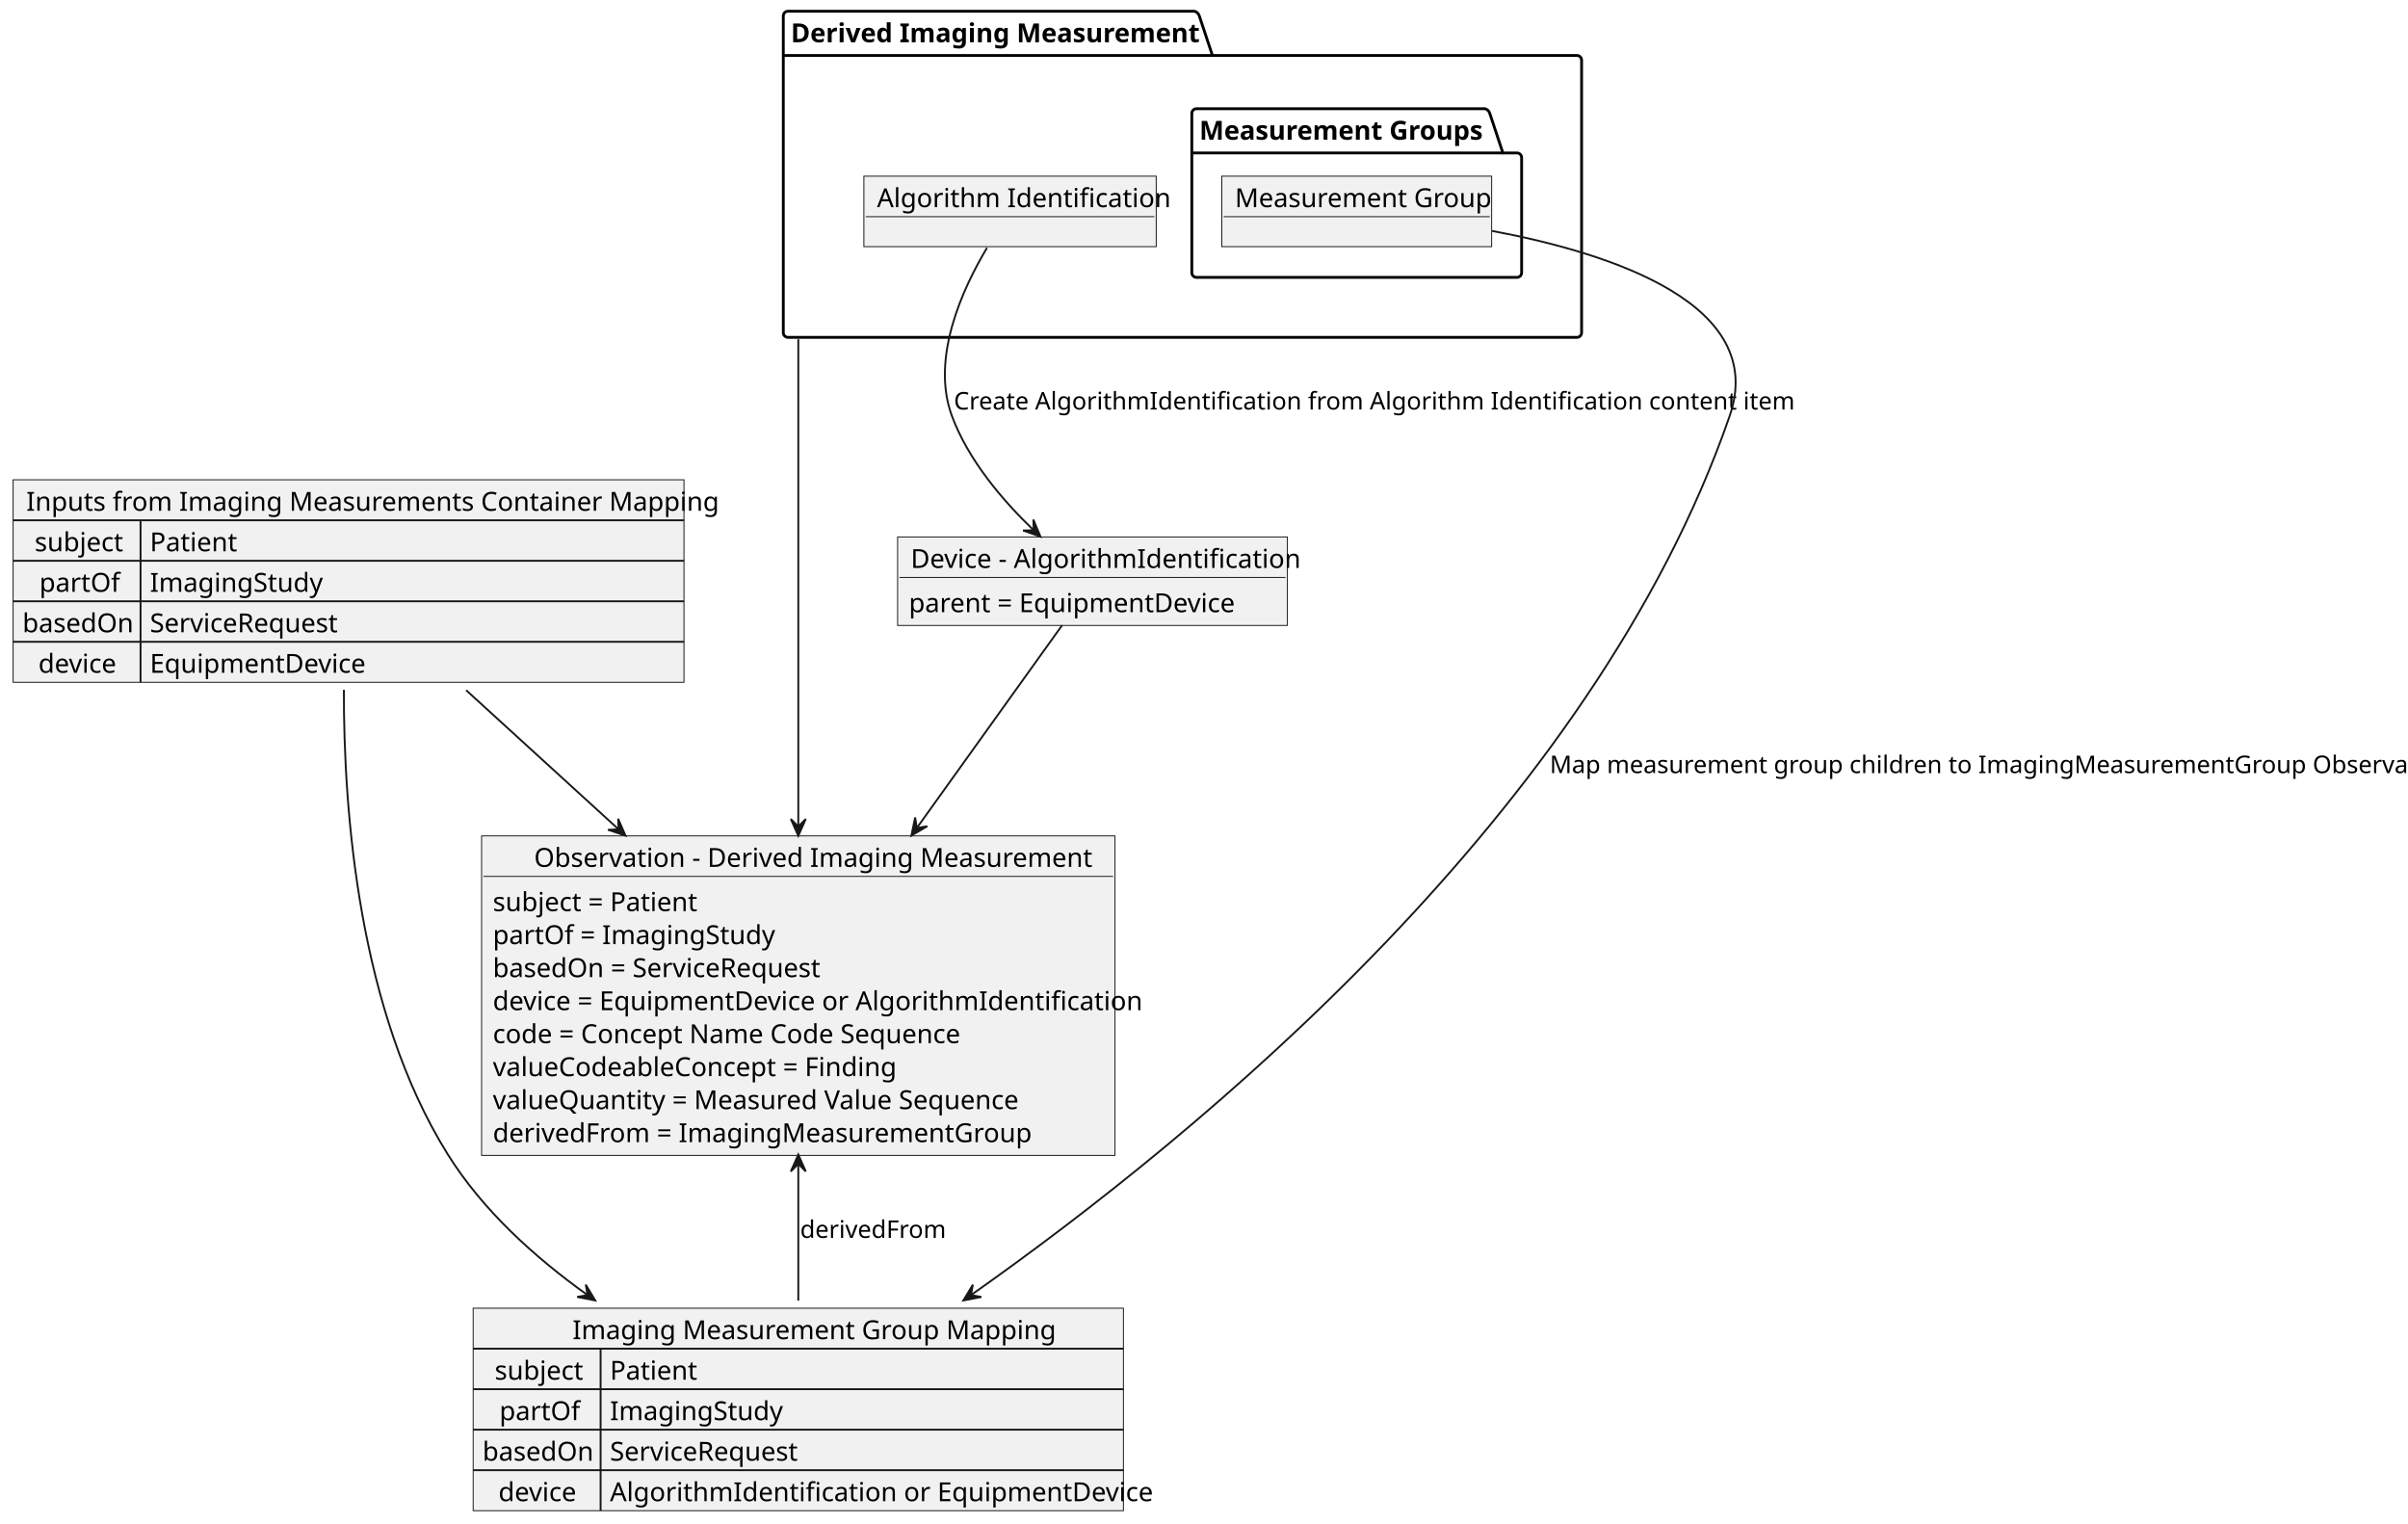
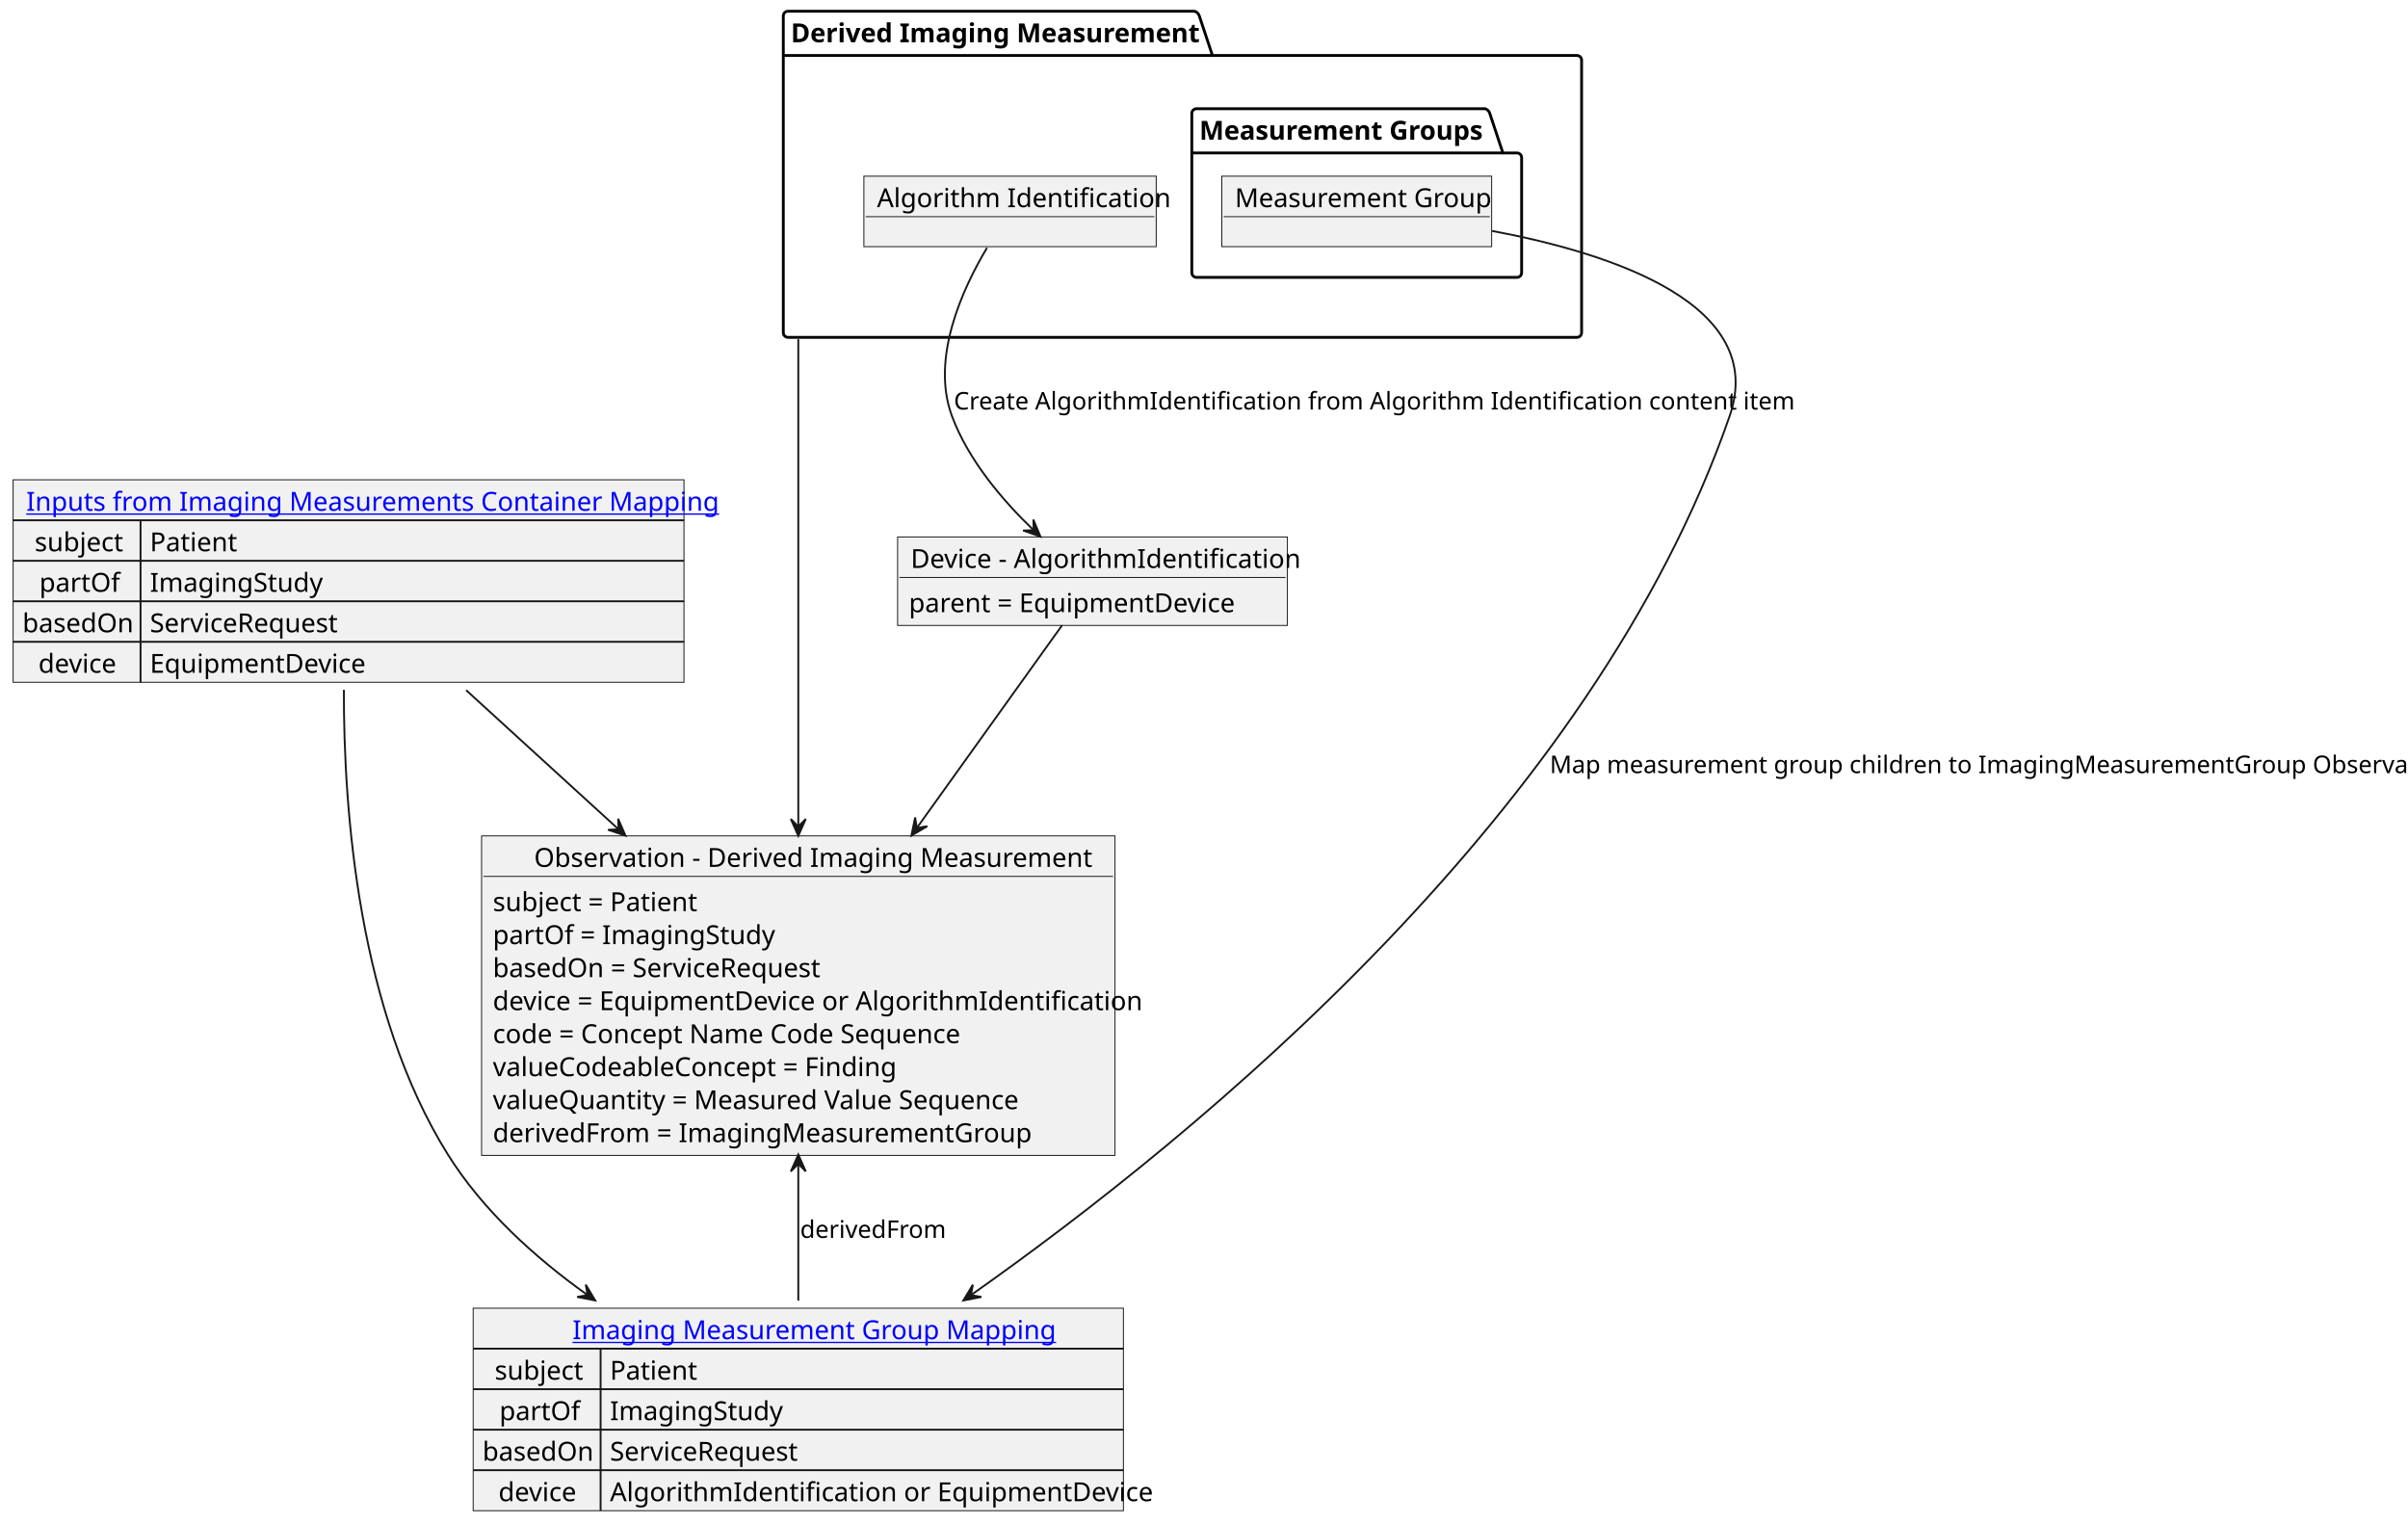
- <svg xmlns="http://www.w3.org/2000/svg" contentStyleType="text/css" height="813px" preserveAspectRatio="none" style="width:1285px;height:813px;background:#FFFFFF;" version="1.1" viewBox="0 0 1285 813" width="1285px" zoomAndPan="magnify">
+ <svg xmlns="http://www.w3.org/2000/svg" xmlns:xlink="http://www.w3.org/1999/xlink" contentStyleType="text/css" height="813px" preserveAspectRatio="none" style="width:1285px;height:813px;background:#FFFFFF;" version="1.1" viewBox="0 0 1285 813" width="1285px" zoomAndPan="magnify">
  <defs />
  <g>
    <g id="cluster_derivedMeasurement">
      <path d="M420.5,6 L637.5,6 A3.75,3.75 0 0 1 640,8.5 L647,29.609 L841.5,29.609 A2.5,2.5 0 0 1 844,32.109 L844,177.5 A2.5,2.5 0 0 1 841.5,180 L420.5,180 A2.5,2.5 0 0 1 418,177.5 L418,8.5 A2.5,2.5 0 0 1 420.5,6 " fill="none" style="stroke:#000000;stroke-width:1.5;" />
      <line style="stroke:#000000;stroke-width:1.5;" x1="418" x2="647" y1="29.609" y2="29.609" />
      <text fill="#000000" font-family="sans-serif" font-size="14" font-weight="bold" lengthAdjust="spacing" textLength="216" x="422" y="22.533">Derived Imaging Measurement</text>
    </g>
    <g id="cluster_Measurement Groups">
      <path d="M638.5,58 L792.5,58 A3.75,3.75 0 0 1 795,60.5 L802,81.609 L809.5,81.609 A2.5,2.5 0 0 1 812,84.109 L812,145.5 A2.5,2.5 0 0 1 809.5,148 L638.5,148 A2.5,2.5 0 0 1 636,145.5 L636,60.5 A2.5,2.5 0 0 1 638.5,58 " fill="none" style="stroke:#000000;stroke-width:1.5;" />
      <line style="stroke:#000000;stroke-width:1.5;" x1="636" x2="802" y1="81.609" y2="81.609" />
      <text fill="#000000" font-family="sans-serif" font-size="14" font-weight="bold" lengthAdjust="spacing" textLength="153" x="640" y="74.533">Measurement Groups</text>
    </g>
    <g id="elem_algorithm">
      <rect fill="#F1F1F1" height="37.609" style="stroke:#181818;stroke-width:0.5;" width="156" x="461" y="94" />
      <text fill="#000000" font-family="sans-serif" font-size="14" lengthAdjust="spacing" textLength="142" x="468" y="110.533">Algorithm Identification</text>
      <line style="stroke:#181818;stroke-width:0.5;" x1="462" x2="616" y1="115.609" y2="115.609" />
    </g>
    <g id="elem_measurementGroup">
      <rect fill="#F1F1F1" height="37.609" style="stroke:#181818;stroke-width:0.5;" width="144" x="652" y="94" />
      <text fill="#000000" font-family="sans-serif" font-size="14" lengthAdjust="spacing" textLength="130" x="659" y="110.533">Measurement Group</text>
      <line style="stroke:#181818;stroke-width:0.5;" x1="653" x2="795" y1="115.609" y2="115.609" />
    </g>
    <g id="elem_inputs">
      <rect fill="#F1F1F1" height="108.047" style="stroke:#181818;stroke-width:0.5;" width="358" x="7" y="256" />
-       <text fill="#000000" font-family="sans-serif" font-size="14" lengthAdjust="spacing" textLength="344" x="14" y="272.533">Inputs from Imaging Measurements Container Mapping</text>
+       <a href="mapping.html#imaging-measurements-container-mapping" target="_top" title="mapping.html#imaging-measurements-container-mapping" xlink:actuate="onRequest" xlink:href="mapping.html#imaging-measurements-container-mapping" xlink:show="new" xlink:title="mapping.html#imaging-measurements-container-mapping" xlink:type="simple">
+         <text fill="#0000FF" font-family="sans-serif" font-size="14" lengthAdjust="spacing" text-decoration="underline" textLength="344" x="14" y="272.533">Inputs from Imaging Measurements Container Mapping</text>
+       </a>
      <line style="stroke:#181818;stroke-width:1.0;" x1="7" x2="365" y1="277.609" y2="277.609" />
      <text fill="#000000" font-family="sans-serif" font-size="14" lengthAdjust="spacing" textLength="45" x="18.5" y="294.143">subject</text>
      <text fill="#000000" font-family="sans-serif" font-size="14" lengthAdjust="spacing" textLength="44" x="80" y="294.143">Patient</text>
      <line style="stroke:#181818;stroke-width:1.0;" x1="75" x2="75" y1="277.609" y2="299.219" />
      <line style="stroke:#181818;stroke-width:1.0;" x1="7" x2="365" y1="299.219" y2="299.219" />
      <text fill="#000000" font-family="sans-serif" font-size="14" lengthAdjust="spacing" textLength="40" x="21" y="315.752">partOf</text>
      <text fill="#000000" font-family="sans-serif" font-size="14" lengthAdjust="spacing" textLength="85" x="80" y="315.752">ImagingStudy</text>
      <line style="stroke:#181818;stroke-width:1.0;" x1="75" x2="75" y1="299.219" y2="320.828" />
      <line style="stroke:#181818;stroke-width:1.0;" x1="7" x2="365" y1="320.828" y2="320.828" />
      <text fill="#000000" font-family="sans-serif" font-size="14" lengthAdjust="spacing" textLength="58" x="12" y="337.361">basedOn</text>
      <text fill="#000000" font-family="sans-serif" font-size="14" lengthAdjust="spacing" textLength="100" x="80" y="337.361">ServiceRequest</text>
      <line style="stroke:#181818;stroke-width:1.0;" x1="75" x2="75" y1="320.828" y2="342.438" />
      <line style="stroke:#181818;stroke-width:1.0;" x1="7" x2="365" y1="342.438" y2="342.438" />
      <text fill="#000000" font-family="sans-serif" font-size="14" lengthAdjust="spacing" textLength="41" x="20.5" y="358.971">device</text>
      <text fill="#000000" font-family="sans-serif" font-size="14" lengthAdjust="spacing" textLength="110" x="80" y="358.971">EquipmentDevice</text>
      <line style="stroke:#181818;stroke-width:1.0;" x1="75" x2="75" y1="342.438" y2="364.047" />
    </g>
    <g id="elem_AlgorithmIdentification">
      <rect fill="#F1F1F1" height="47.219" style="stroke:#181818;stroke-width:0.5;" width="208" x="479" y="286.5" />
      <text fill="#000000" font-family="sans-serif" font-size="14" lengthAdjust="spacing" textLength="194" x="486" y="303.033">Device - AlgorithmIdentification</text>
      <line style="stroke:#181818;stroke-width:0.5;" x1="480" x2="686" y1="308.109" y2="308.109" />
      <text fill="#000000" font-family="sans-serif" font-size="14" lengthAdjust="spacing" textLength="167" x="485" y="326.643">parent = EquipmentDevice</text>
    </g>
    <g id="elem_derivedImagingMeasurement">
      <rect fill="#F1F1F1" height="170.484" style="stroke:#181818;stroke-width:0.5;" width="338" x="257" y="446" />
      <text fill="#000000" font-family="sans-serif" font-size="14" lengthAdjust="spacing" textLength="282" x="285" y="462.533">Observation - Derived Imaging Measurement</text>
      <line style="stroke:#181818;stroke-width:0.5;" x1="258" x2="594" y1="467.609" y2="467.609" />
      <text fill="#000000" font-family="sans-serif" font-size="14" lengthAdjust="spacing" textLength="105" x="263" y="486.143">subject = Patient</text>
      <text fill="#000000" font-family="sans-serif" font-size="14" lengthAdjust="spacing" textLength="141" x="263" y="503.752">partOf = ImagingStudy</text>
      <text fill="#000000" font-family="sans-serif" font-size="14" lengthAdjust="spacing" textLength="174" x="263" y="521.361">basedOn = ServiceRequest</text>
      <text fill="#000000" font-family="sans-serif" font-size="14" lengthAdjust="spacing" textLength="326" x="263" y="538.971">device = EquipmentDevice or AlgorithmIdentification</text>
      <text fill="#000000" font-family="sans-serif" font-size="14" lengthAdjust="spacing" textLength="246" x="263" y="556.58">code = Concept Name Code Sequence</text>
      <text fill="#000000" font-family="sans-serif" font-size="14" lengthAdjust="spacing" textLength="211" x="263" y="574.189">valueCodeableConcept = Finding</text>
      <text fill="#000000" font-family="sans-serif" font-size="14" lengthAdjust="spacing" textLength="274" x="263" y="591.799">valueQuantity = Measured Value Sequence</text>
      <text fill="#000000" font-family="sans-serif" font-size="14" lengthAdjust="spacing" textLength="271" x="263" y="609.408">derivedFrom = ImagingMeasurementGroup</text>
    </g>
    <g id="elem_imagingMeasurementGroupMap">
      <rect fill="#F1F1F1" height="108.047" style="stroke:#181818;stroke-width:0.5;" width="347" x="252.5" y="698" />
-       <text fill="#000000" font-family="sans-serif" font-size="14" lengthAdjust="spacing" textLength="241" x="305.5" y="714.533">Imaging Measurement Group Mapping</text>
+       <a href="mapping.html#imaging-measurement-group-mapping" target="_top" title="mapping.html#imaging-measurement-group-mapping" xlink:actuate="onRequest" xlink:href="mapping.html#imaging-measurement-group-mapping" xlink:show="new" xlink:title="mapping.html#imaging-measurement-group-mapping" xlink:type="simple">
+         <text fill="#0000FF" font-family="sans-serif" font-size="14" lengthAdjust="spacing" text-decoration="underline" textLength="241" x="305.5" y="714.533">Imaging Measurement Group Mapping</text>
+       </a>
      <line style="stroke:#181818;stroke-width:1.0;" x1="252.5" x2="599.5" y1="719.609" y2="719.609" />
      <text fill="#000000" font-family="sans-serif" font-size="14" lengthAdjust="spacing" textLength="45" x="264" y="736.143">subject</text>
      <text fill="#000000" font-family="sans-serif" font-size="14" lengthAdjust="spacing" textLength="44" x="325.5" y="736.143">Patient</text>
      <line style="stroke:#181818;stroke-width:1.0;" x1="320.5" x2="320.5" y1="719.609" y2="741.219" />
      <line style="stroke:#181818;stroke-width:1.0;" x1="252.5" x2="599.5" y1="741.219" y2="741.219" />
      <text fill="#000000" font-family="sans-serif" font-size="14" lengthAdjust="spacing" textLength="40" x="266.5" y="757.752">partOf</text>
      <text fill="#000000" font-family="sans-serif" font-size="14" lengthAdjust="spacing" textLength="85" x="325.5" y="757.752">ImagingStudy</text>
      <line style="stroke:#181818;stroke-width:1.0;" x1="320.5" x2="320.5" y1="741.219" y2="762.828" />
      <line style="stroke:#181818;stroke-width:1.0;" x1="252.5" x2="599.5" y1="762.828" y2="762.828" />
      <text fill="#000000" font-family="sans-serif" font-size="14" lengthAdjust="spacing" textLength="58" x="257.5" y="779.361">basedOn</text>
      <text fill="#000000" font-family="sans-serif" font-size="14" lengthAdjust="spacing" textLength="100" x="325.5" y="779.361">ServiceRequest</text>
      <line style="stroke:#181818;stroke-width:1.0;" x1="320.5" x2="320.5" y1="762.828" y2="784.438" />
      <line style="stroke:#181818;stroke-width:1.0;" x1="252.5" x2="599.5" y1="784.438" y2="784.438" />
      <text fill="#000000" font-family="sans-serif" font-size="14" lengthAdjust="spacing" textLength="41" x="266" y="800.971">device</text>
      <text fill="#000000" font-family="sans-serif" font-size="14" lengthAdjust="spacing" textLength="269" x="325.5" y="800.971">AlgorithmIdentification or EquipmentDevice</text>
      <line style="stroke:#181818;stroke-width:1.0;" x1="320.5" x2="320.5" y1="784.438" y2="806.047" />
    </g>
    <g id="link_algorithm_AlgorithmIdentification">
      <path codeLine="38" d="M526.71,132.23 C513.71,153.93 496.52,191.1 508,222 C516.78,245.64 535.18,267.15 551.56,282.87 " fill="none" id="algorithm-to-AlgorithmIdentification" style="stroke:#181818;stroke-width:1.0;" />
      <polygon fill="#181818" points="555.24,286.33,551.446,277.241,551.606,282.896,545.951,283.056,555.24,286.33" style="stroke:#181818;stroke-width:1.0;" />
      <text fill="#000000" font-family="sans-serif" font-size="13" lengthAdjust="spacing" textLength="409" x="509" y="218.495">Create AlgorithmIdentification from Algorithm Identification content item</text>
    </g>
    <g id="link_inputs_derivedImagingMeasurement">
      <path codeLine="40" d="M248.74,368.25 C273.5,390.84 302.5,417.3 329.79,442.21 " fill="none" id="inputs-to-derivedImagingMeasurement" style="stroke:#181818;stroke-width:1.0;" />
      <polygon fill="#181818" points="333.8,445.87,329.859,436.844,330.111,442.495,324.459,442.747,333.8,445.87" style="stroke:#181818;stroke-width:1.0;" />
    </g>
    <g id="link_AlgorithmIdentification_derivedImagingMeasurement">
      <path codeLine="41" d="M566.79,333.61 C548.5,359.13 517.61,402.22 489.42,441.54 " fill="none" id="AlgorithmIdentification-to-derivedImagingMeasurement" style="stroke:#181818;stroke-width:1.0;" />
      <polygon fill="#181818" points="486.35,445.82,494.849,440.844,489.267,441.759,488.352,436.177,486.35,445.82" style="stroke:#181818;stroke-width:1.0;" />
    </g>
    <g id="link_derivedMeasurement_derivedImagingMeasurement">
      <path codeLine="42" d="M426,180.981 C426,181.408 426,181.837 426,182.267 C426,183.987 426,185.731 426,187.497 C426,201.63 426,217.213 426,233.706 C426,299.678 426,380.2 426,440.64 " fill="none" id="derivedMeasurement-to-derivedImagingMeasurement" style="stroke:#181818;stroke-width:1.0;" />
      <polygon fill="#181818" points="426,445.98,430,436.98,426,440.98,422,436.98,426,445.98" style="stroke:#181818;stroke-width:1.0;" />
    </g>
    <g id="link_inputs_imagingMeasurementGroupMap">
      <path codeLine="44" d="M183.51,368.07 C183.34,432.97 191.35,539.78 239,616 C257.51,645.61 285.11,670.71 313.46,690.94 " fill="none" id="inputs-to-imagingMeasurementGroupMap" style="stroke:#181818;stroke-width:1.0;" />
      <polygon fill="#181818" points="317.65,693.89,312.587,685.442,313.559,691.015,307.987,691.988,317.65,693.89" style="stroke:#181818;stroke-width:1.0;" />
    </g>
    <g id="link_measurementGroup_imagingMeasurementGroupMap">
      <path codeLine="45" d="M796.26,123.21 C861.22,135.41 943.51,162.75 923,222 C850.11,432.51 640.9,604.54 518.39,690.85 " fill="none" id="measurementGroup-to-imagingMeasurementGroupMap" style="stroke:#181818;stroke-width:1.0;" />
      <polygon fill="#181818" points="514.07,693.89,523.736,692.004,518.165,691.022,519.147,685.451,514.07,693.89" style="stroke:#181818;stroke-width:1.0;" />
      <text fill="#000000" font-family="sans-serif" font-size="13" lengthAdjust="spacing" textLength="450" x="827" y="412.495">Map measurement group children to ImagingMeasurementGroup Observations</text>
    </g>
    <g id="link_derivedImagingMeasurement_imagingMeasurementGroupMap">
      <path codeLine="46" d="M426,621.26 C426,645.81 426,671.77 426,693.96 " fill="none" id="derivedImagingMeasurement-backto-imagingMeasurementGroupMap" style="stroke:#181818;stroke-width:1.0;" />
      <polygon fill="#181818" points="426,616.04,422,625.04,426,621.04,430,625.04,426,616.04" style="stroke:#181818;stroke-width:1.0;" />
      <text fill="#000000" font-family="sans-serif" font-size="13" lengthAdjust="spacing" textLength="70" x="427" y="660.495">derivedFrom</text>
    </g>
  </g>
</svg>
